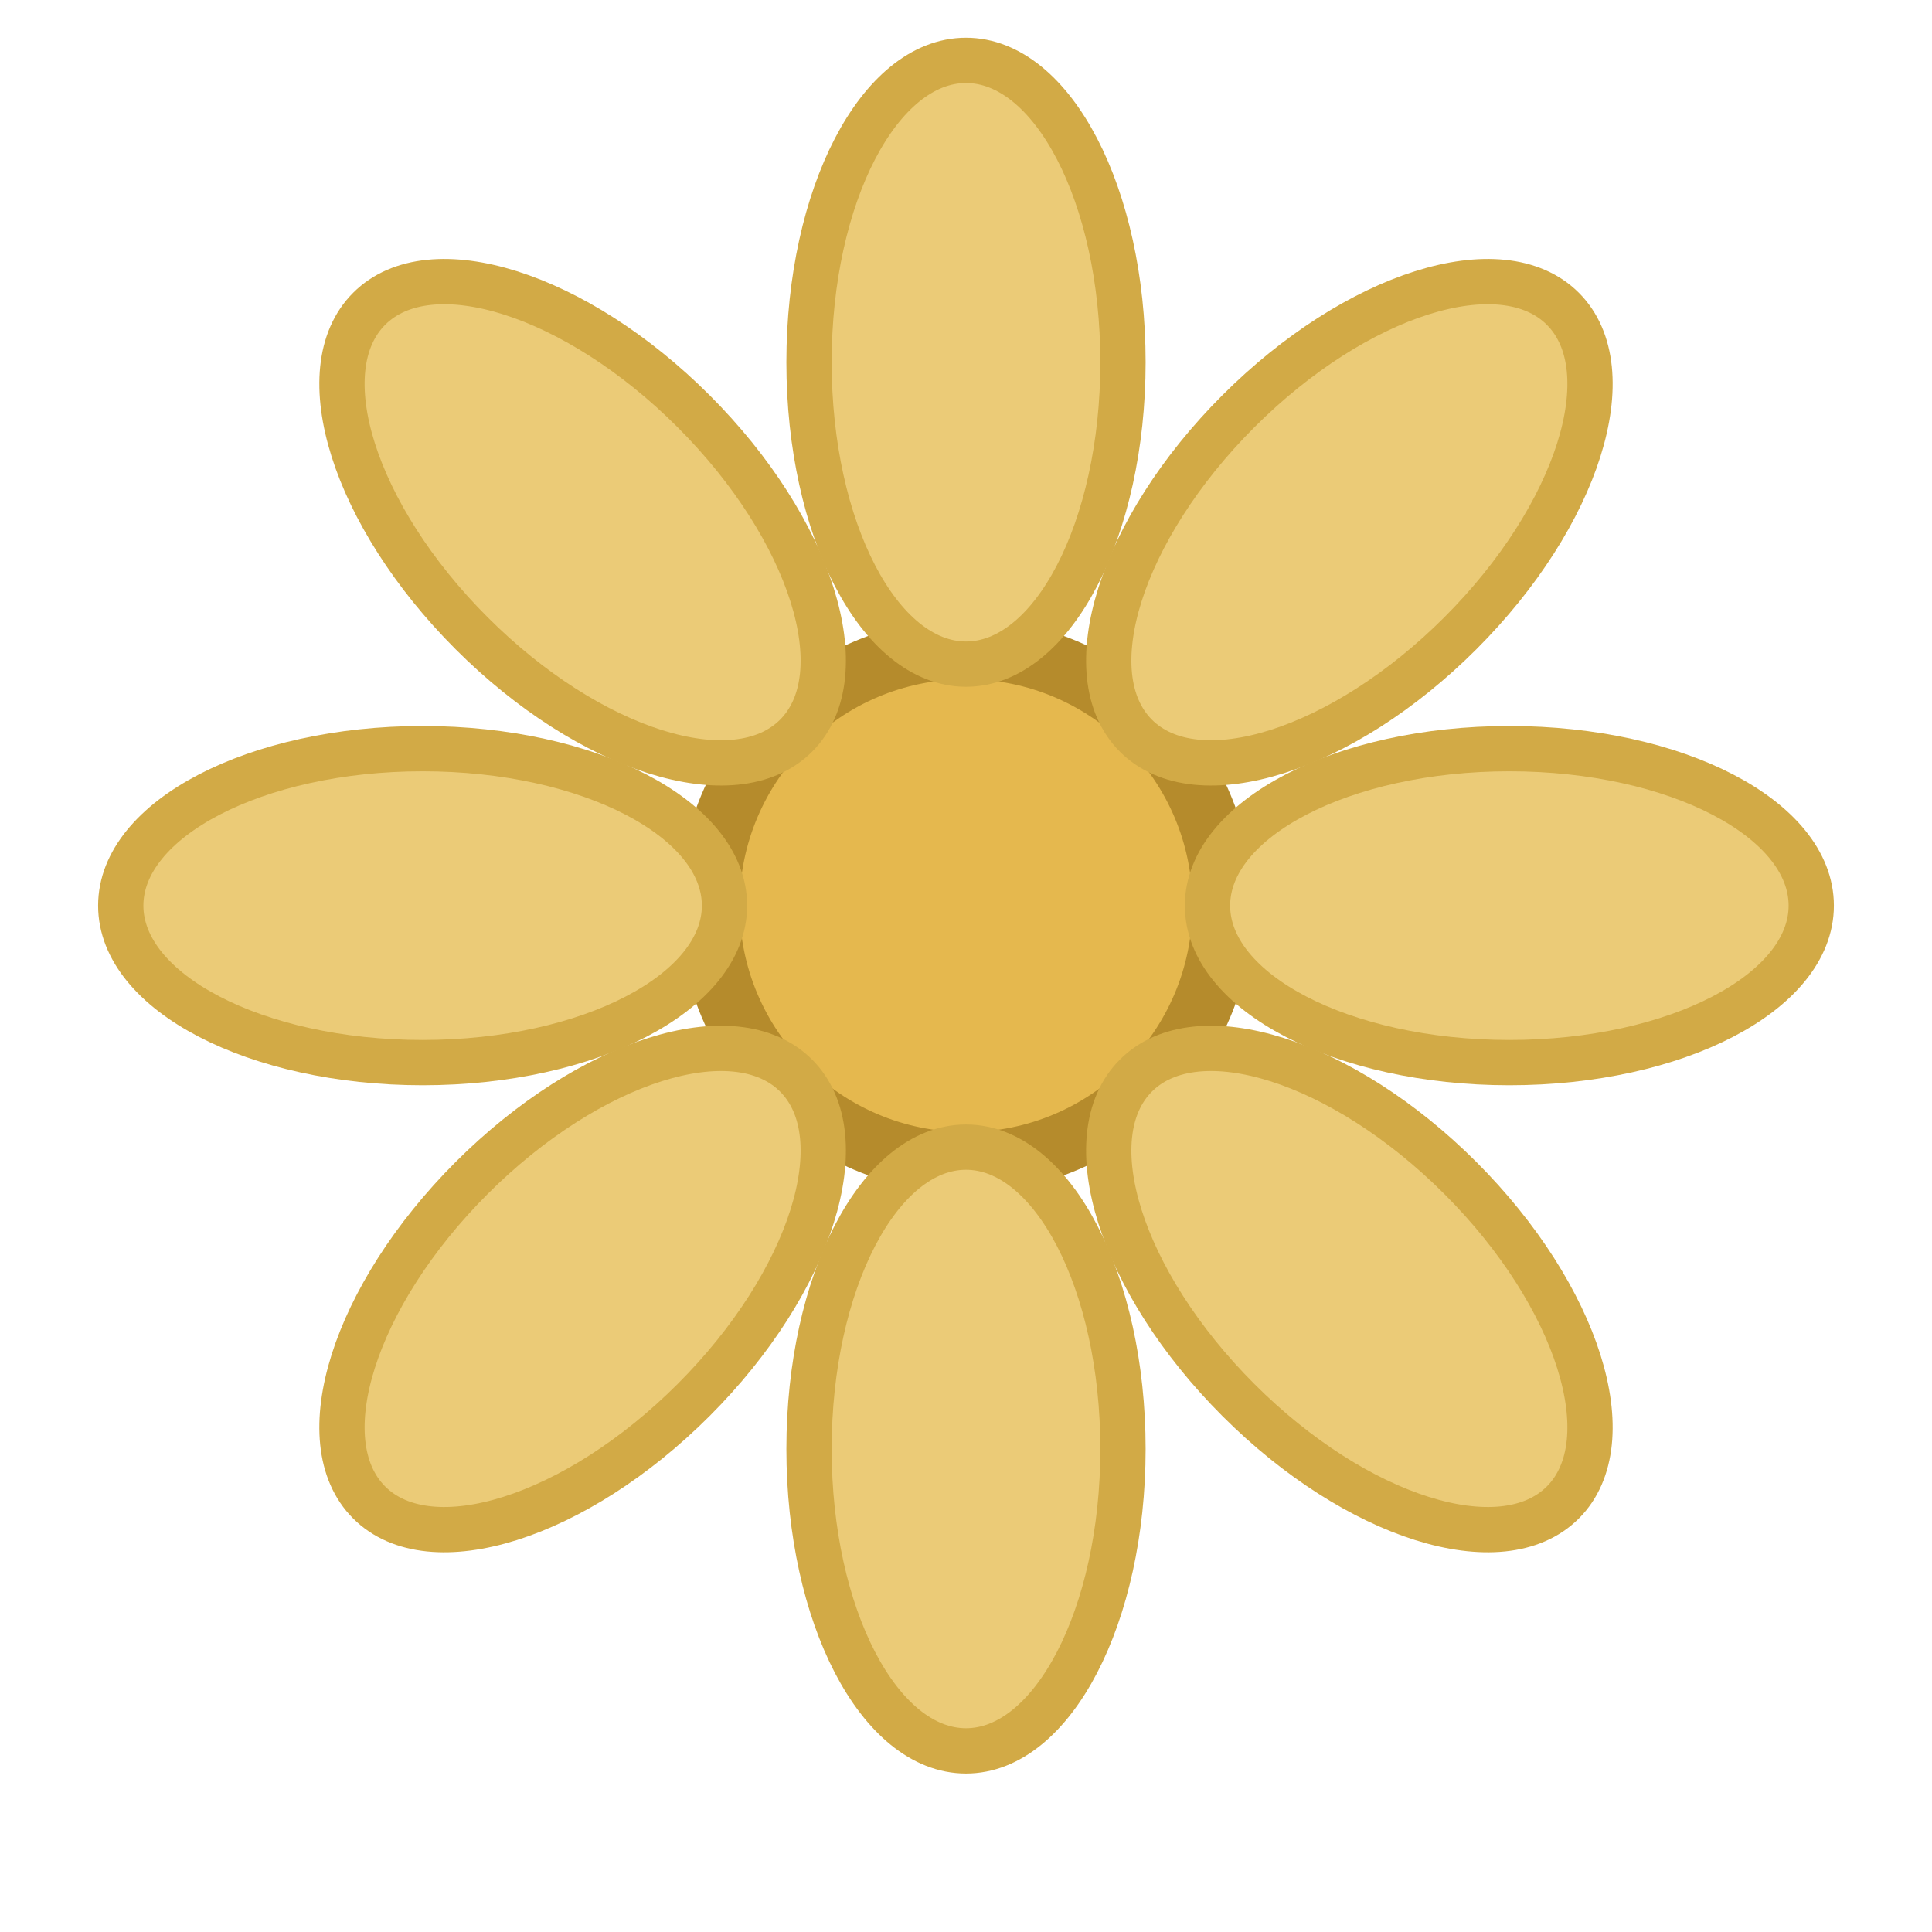
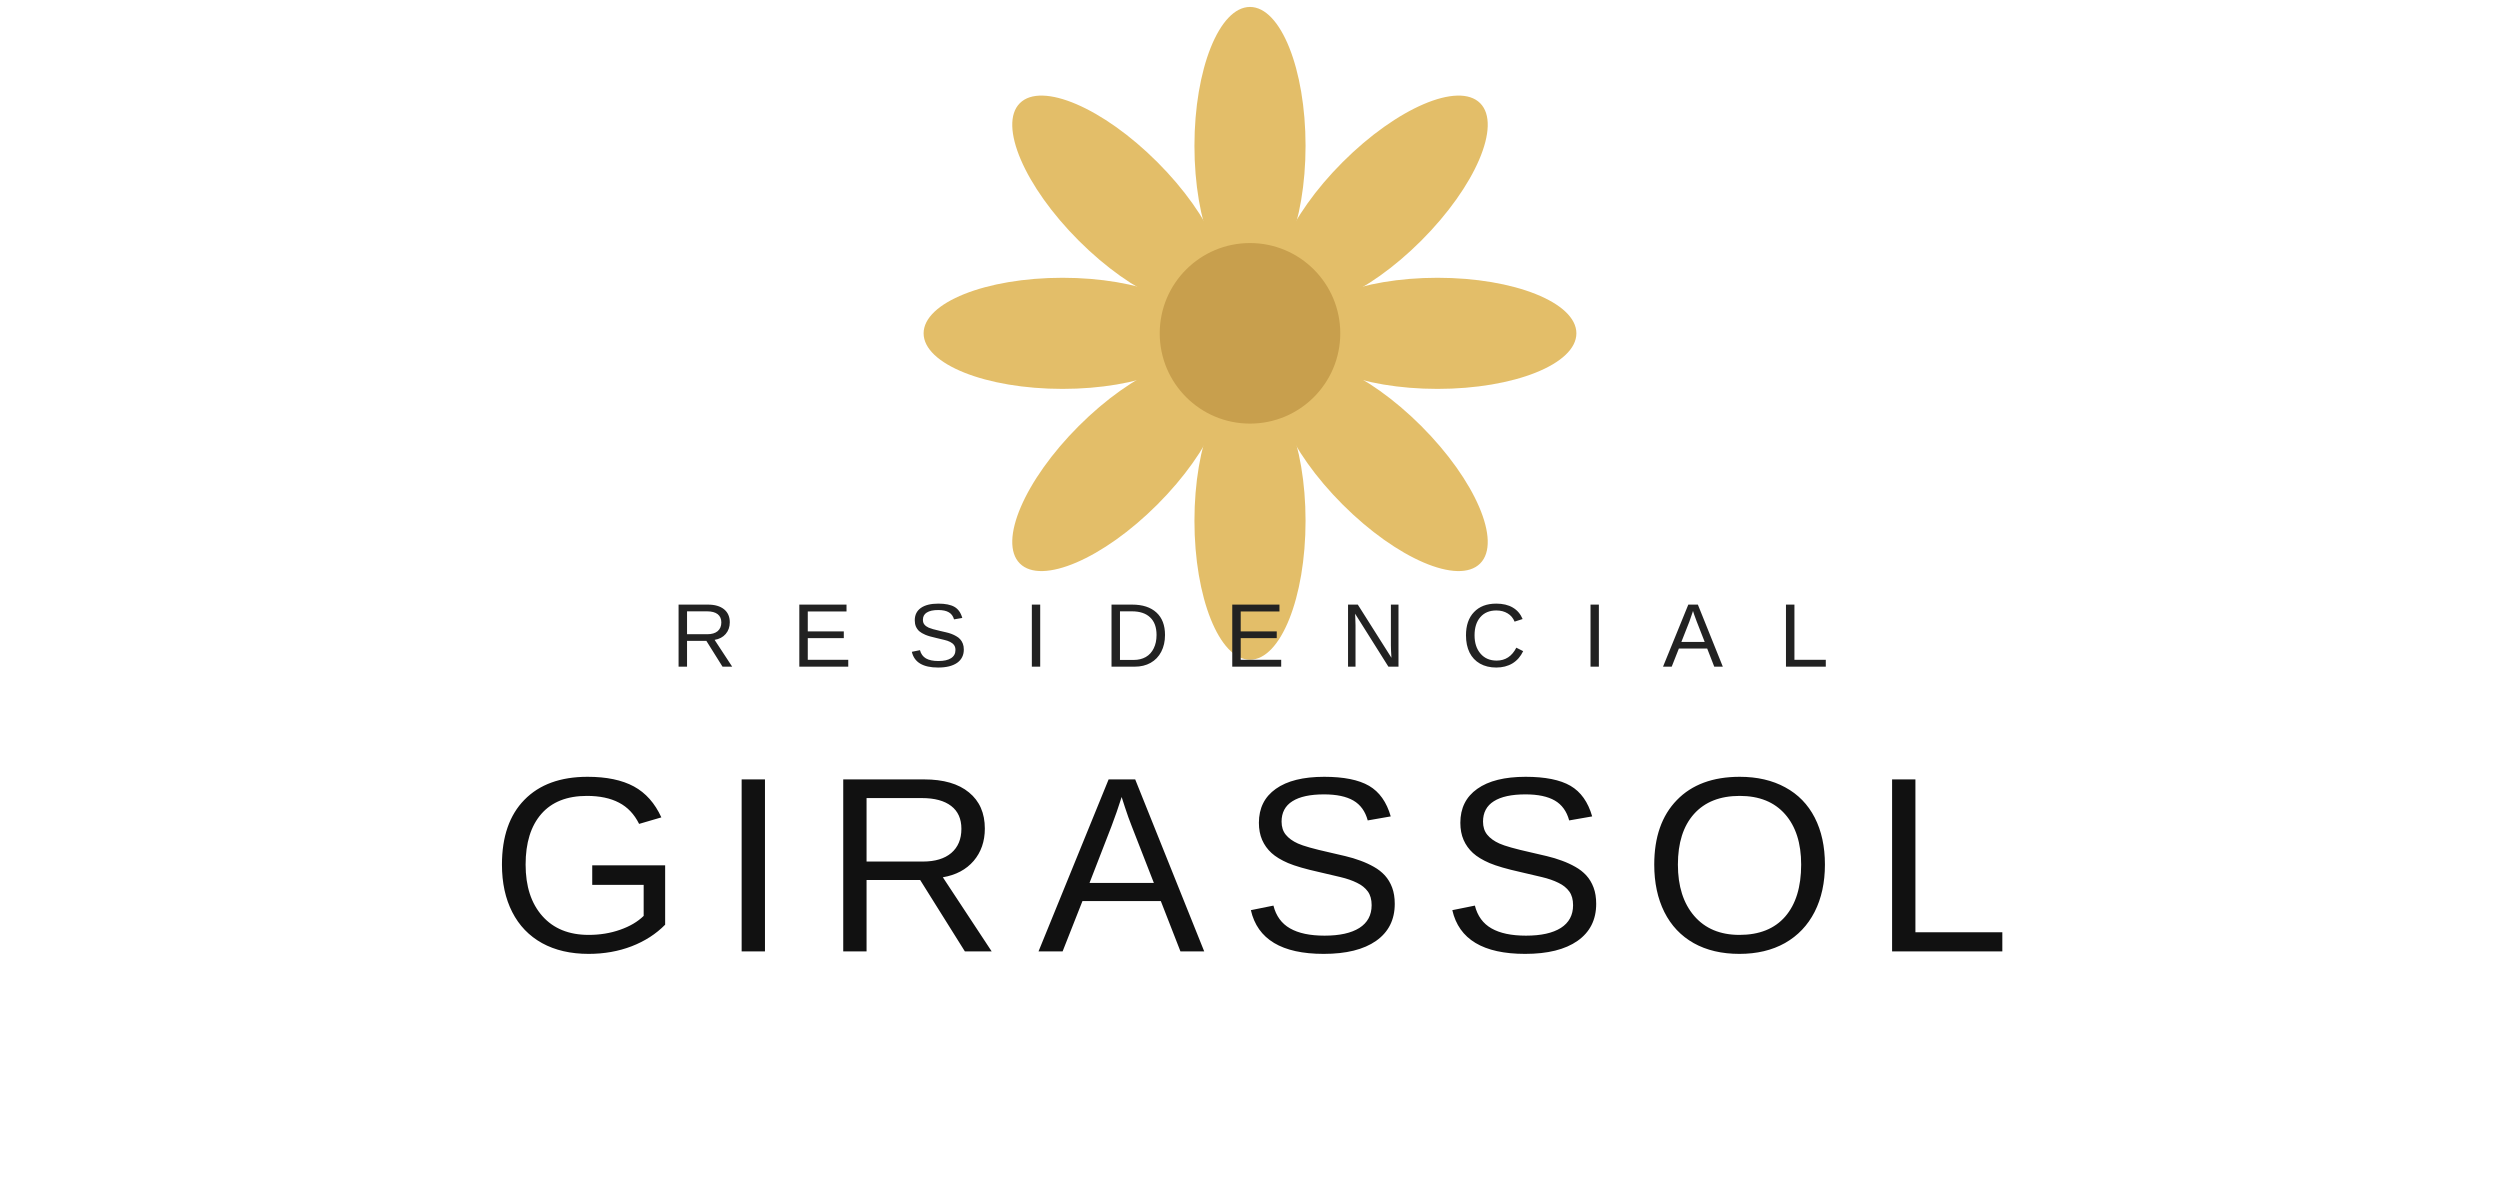
- <svg xmlns="http://www.w3.org/2000/svg" viewBox="0 0 64 64" role="img" aria-label="Residencial Girassol">
-   <g fill="none" stroke-linecap="round" stroke-linejoin="round">
-     <circle cx="32" cy="30" r="8.5" fill="#E5B84E" stroke="#B58B2C" stroke-width="2" />
-     <g fill="#EBCB77" stroke="#D2AA46" stroke-width="1.5">
-       <ellipse cx="32" cy="12" rx="5.2" ry="10" />
-       <ellipse cx="32" cy="48" rx="5.2" ry="10" />
-       <ellipse cx="14" cy="30" rx="10" ry="5.2" />
-       <ellipse cx="50" cy="30" rx="10" ry="5.2" />
-       <ellipse cx="19.3" cy="17.3" rx="5.2" ry="10" transform="rotate(-45 19.3 17.3)" />
-       <ellipse cx="44.7" cy="42.7" rx="5.2" ry="10" transform="rotate(-45 44.7 42.7)" />
-       <ellipse cx="44.7" cy="17.3" rx="5.2" ry="10" transform="rotate(45 44.7 17.3)" />
-       <ellipse cx="19.3" cy="42.7" rx="5.2" ry="10" transform="rotate(45 19.3 42.7)" />
-     </g>
+ <svg xmlns="http://www.w3.org/2000/svg" viewBox="0 0 360 170" role="img" aria-label="Residencial Girassol">
+   <g transform="translate(180 48)" fill="#E3BE69">
+     <ellipse cx="0" cy="-27" rx="8" ry="20" />
+     <ellipse cx="0" cy="27" rx="8" ry="20" />
+     <ellipse cx="-27" cy="0" rx="20" ry="8" />
+     <ellipse cx="27" cy="0" rx="20" ry="8" />
+     <ellipse cx="-19" cy="-19" rx="8" ry="20" transform="rotate(-45 -19 -19)" />
+     <ellipse cx="19" cy="-19" rx="8" ry="20" transform="rotate(45 19 -19)" />
+     <ellipse cx="-19" cy="19" rx="8" ry="20" transform="rotate(45 -19 19)" />
+     <ellipse cx="19" cy="19" rx="8" ry="20" transform="rotate(-45 19 19)" />
+     <circle cx="0" cy="0" r="13" fill="#C89F4D" />
  </g>
+   <text x="180" y="96" text-anchor="middle" font-family="Arial,Helvetica,sans-serif" font-size="13" letter-spacing="8" fill="#222">RESIDENCIAL</text>
+   <text x="180" y="137" text-anchor="middle" font-family="Arial,Helvetica,sans-serif" font-size="36" font-weight="400" letter-spacing="5" fill="#111">GIRASSOL</text>
</svg>
